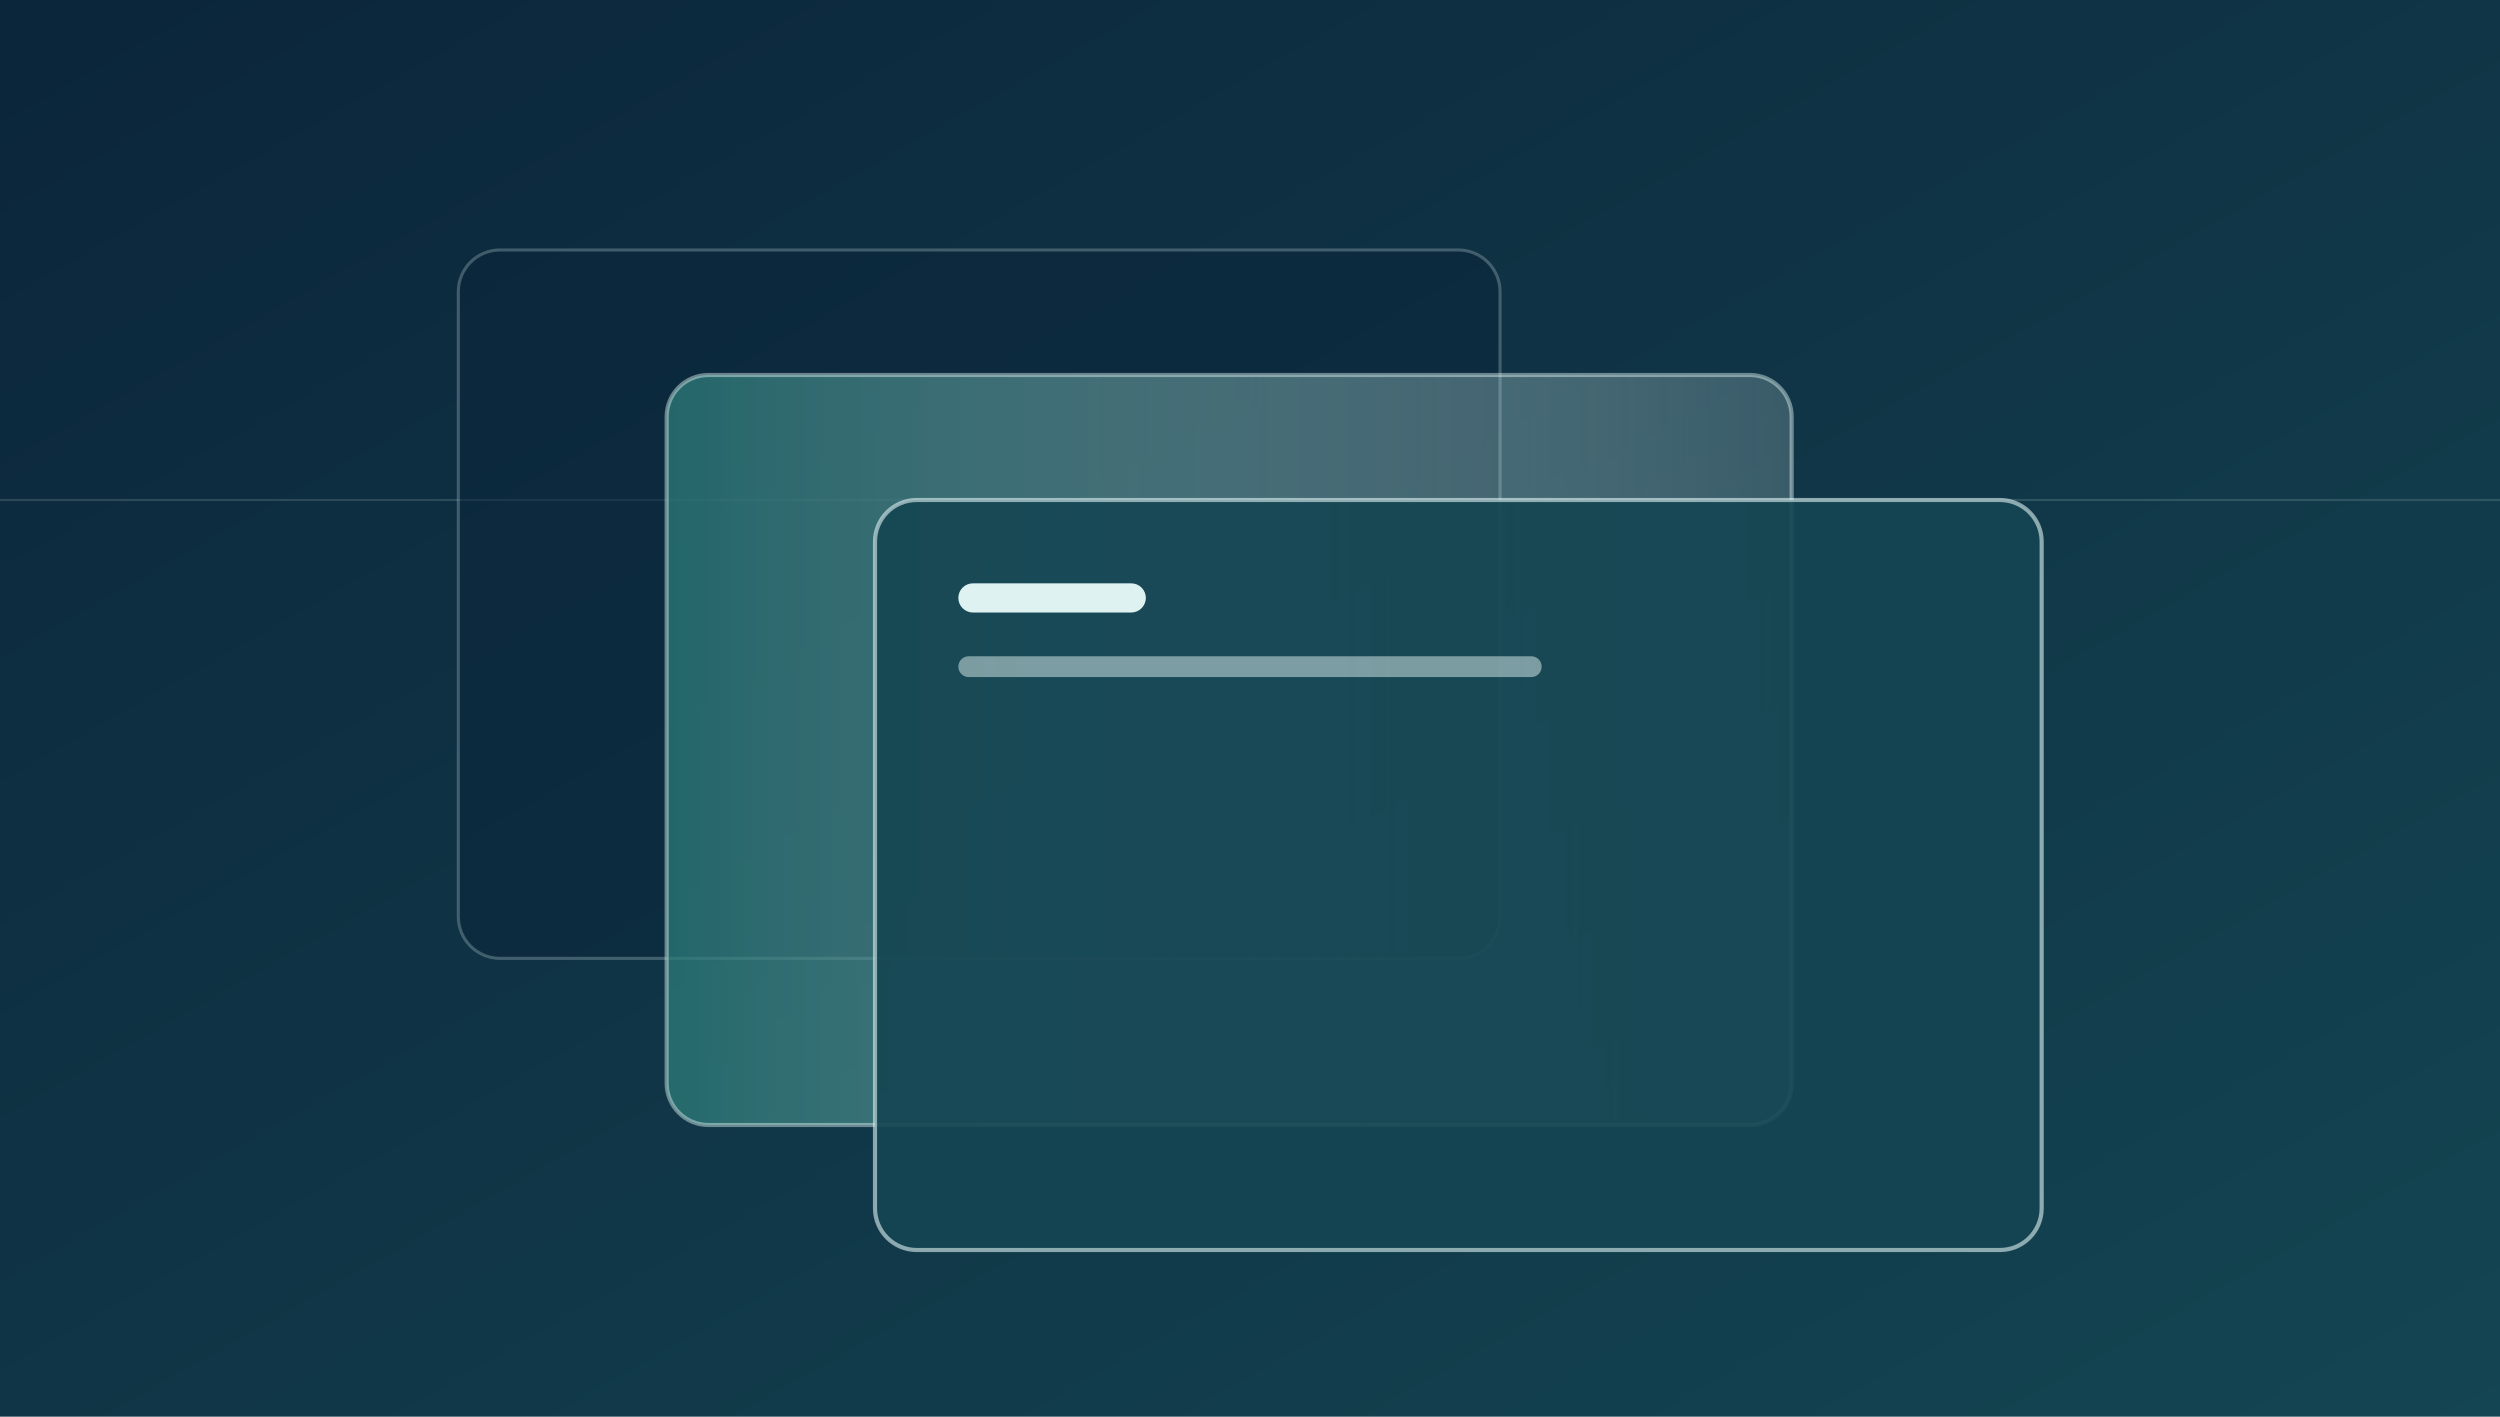
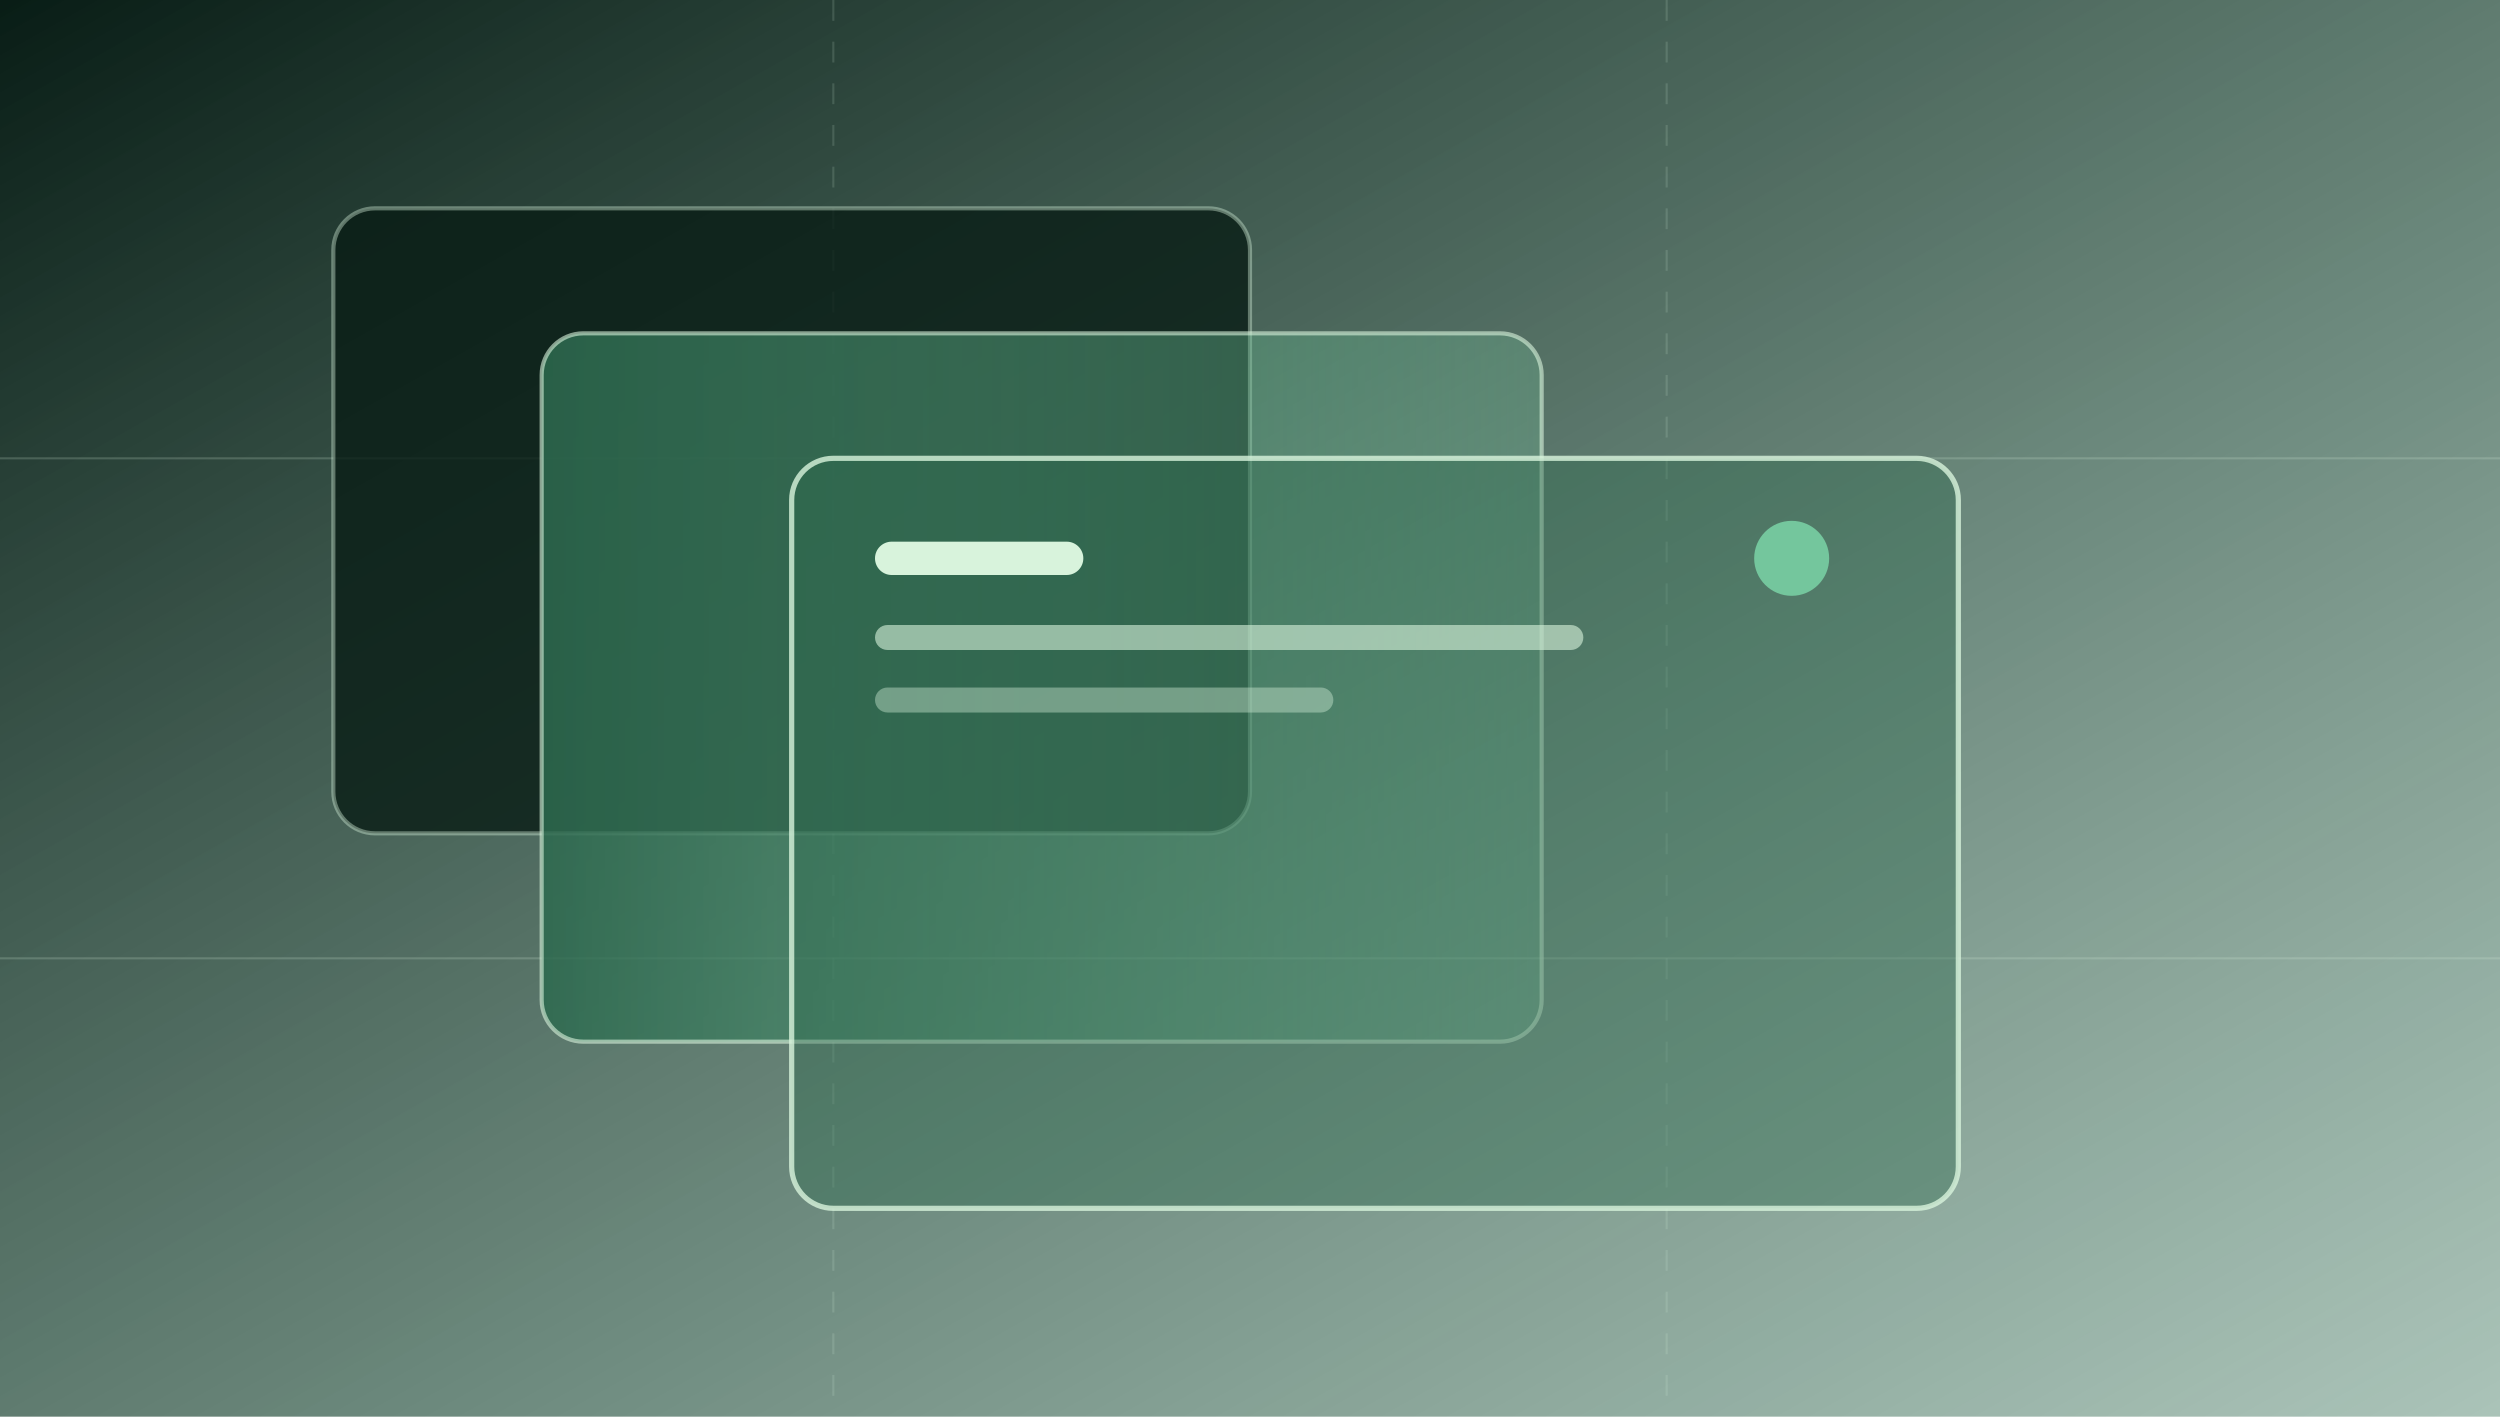
<svg xmlns="http://www.w3.org/2000/svg" viewBox="0 0 1200 680" preserveAspectRatio="xMidYMid slice" width="100%" height="100%">
  <defs>
-     <linearGradient id="gbg" x1="0%" y1="0%" x2="100%" y2="100%">
-       <stop offset="0%" stop-color="#0b253a" />
-       <stop offset="100%" stop-color="#144552" />
+     <linearGradient id="g_resource_1" x1="0%" y1="0%" x2="100%" y2="100%">
+       <stop offset="0%" stop-color="#081c15" />
+       <stop offset="100%" stop-color="#2d6a4f" stop-opacity="0.4" />
    </linearGradient>
-     <linearGradient id="gm" x1="0%" y1="0%" x2="100%" y2="0%">
-       <stop offset="0%" stop-color="#2b7a78" stop-opacity="0.75" />
-       <stop offset="100%" stop-color="#def2f1" stop-opacity="0.2" />
-     </linearGradient>
-     <linearGradient id="gs" x1="0%" y1="100%" x2="100%" y2="0%">
-       <stop offset="0%" stop-color="#def2f1" stop-opacity="0.35" />
-       <stop offset="100%" stop-color="#2b7a78" stop-opacity="0.05" />
+     <linearGradient id="glow_resource_1" x1="0%" y1="0%" x2="100%" y2="0%">
+       <stop offset="0%" stop-color="#2d6a4f" stop-opacity="0.85" />
+       <stop offset="100%" stop-color="#74c69d" stop-opacity="0.25" />
    </linearGradient>
  </defs>
-   <rect width="1200" height="680" fill="url(#gbg)" />
-   <line x1="0" y1="240" x2="1200" y2="240" stroke="#def2f1" stroke-width="1" stroke-opacity="0.15" />
-   <rect x="220" y="120" width="500" height="340" rx="20" fill="#0b253a" fill-opacity="0.5" stroke="#def2f1" stroke-width="1.5" stroke-opacity="0.25" />
-   <rect x="320" y="180" width="540" height="360" rx="20" fill="url(#gm)" stroke="#def2f1" stroke-width="2" stroke-opacity="0.45" />
-   <rect x="420" y="240" width="560" height="360" rx="20" fill="#144552" fill-opacity="0.9" stroke="#def2f1" stroke-width="2" stroke-opacity="0.6" />
-   <rect x="460" y="280" width="90" height="14" rx="7" fill="#def2f1" />
-   <rect x="460" y="315" width="280" height="10" rx="5" fill="#def2f1" fill-opacity="0.5" />
+   <rect width="1200" height="680" fill="url(#g_resource_1)" />
+   <line x1="0" y1="220" x2="1200" y2="220" stroke="#d8f3dc" stroke-width="1" stroke-opacity="0.2" />
+   <line x1="0" y1="460" x2="1200" y2="460" stroke="#d8f3dc" stroke-width="1" stroke-opacity="0.2" />
+   <line x1="400" y1="0" x2="400" y2="680" stroke="#d8f3dc" stroke-width="1" stroke-opacity="0.15" stroke-dasharray="10 10" />
+   <line x1="800" y1="0" x2="800" y2="680" stroke="#d8f3dc" stroke-width="1" stroke-opacity="0.15" stroke-dasharray="10 10" />
+   <rect x="160" y="100" width="440" height="300" rx="20" fill="#081c15" fill-opacity="0.8" stroke="#d8f3dc" stroke-width="2" stroke-opacity="0.4" />
+   <rect x="260" y="160" width="480" height="340" rx="20" fill="url(#glow_resource_1)" stroke="#d8f3dc" stroke-width="2" stroke-opacity="0.6" />
+   <rect x="380" y="220" width="560" height="360" rx="20" fill="#2d6a4f" fill-opacity="0.4" stroke="#d8f3dc" stroke-width="2.5" stroke-opacity="0.8" />
+   <rect x="420" y="260" width="100" height="16" rx="8" fill="#d8f3dc" />
+   <rect x="420" y="300" width="340" height="12" rx="6" fill="#d8f3dc" fill-opacity="0.6" />
+   <rect x="420" y="330" width="220" height="12" rx="6" fill="#d8f3dc" fill-opacity="0.4" />
+   <circle cx="860" cy="268" r="18" fill="#74c69d" />
</svg>
